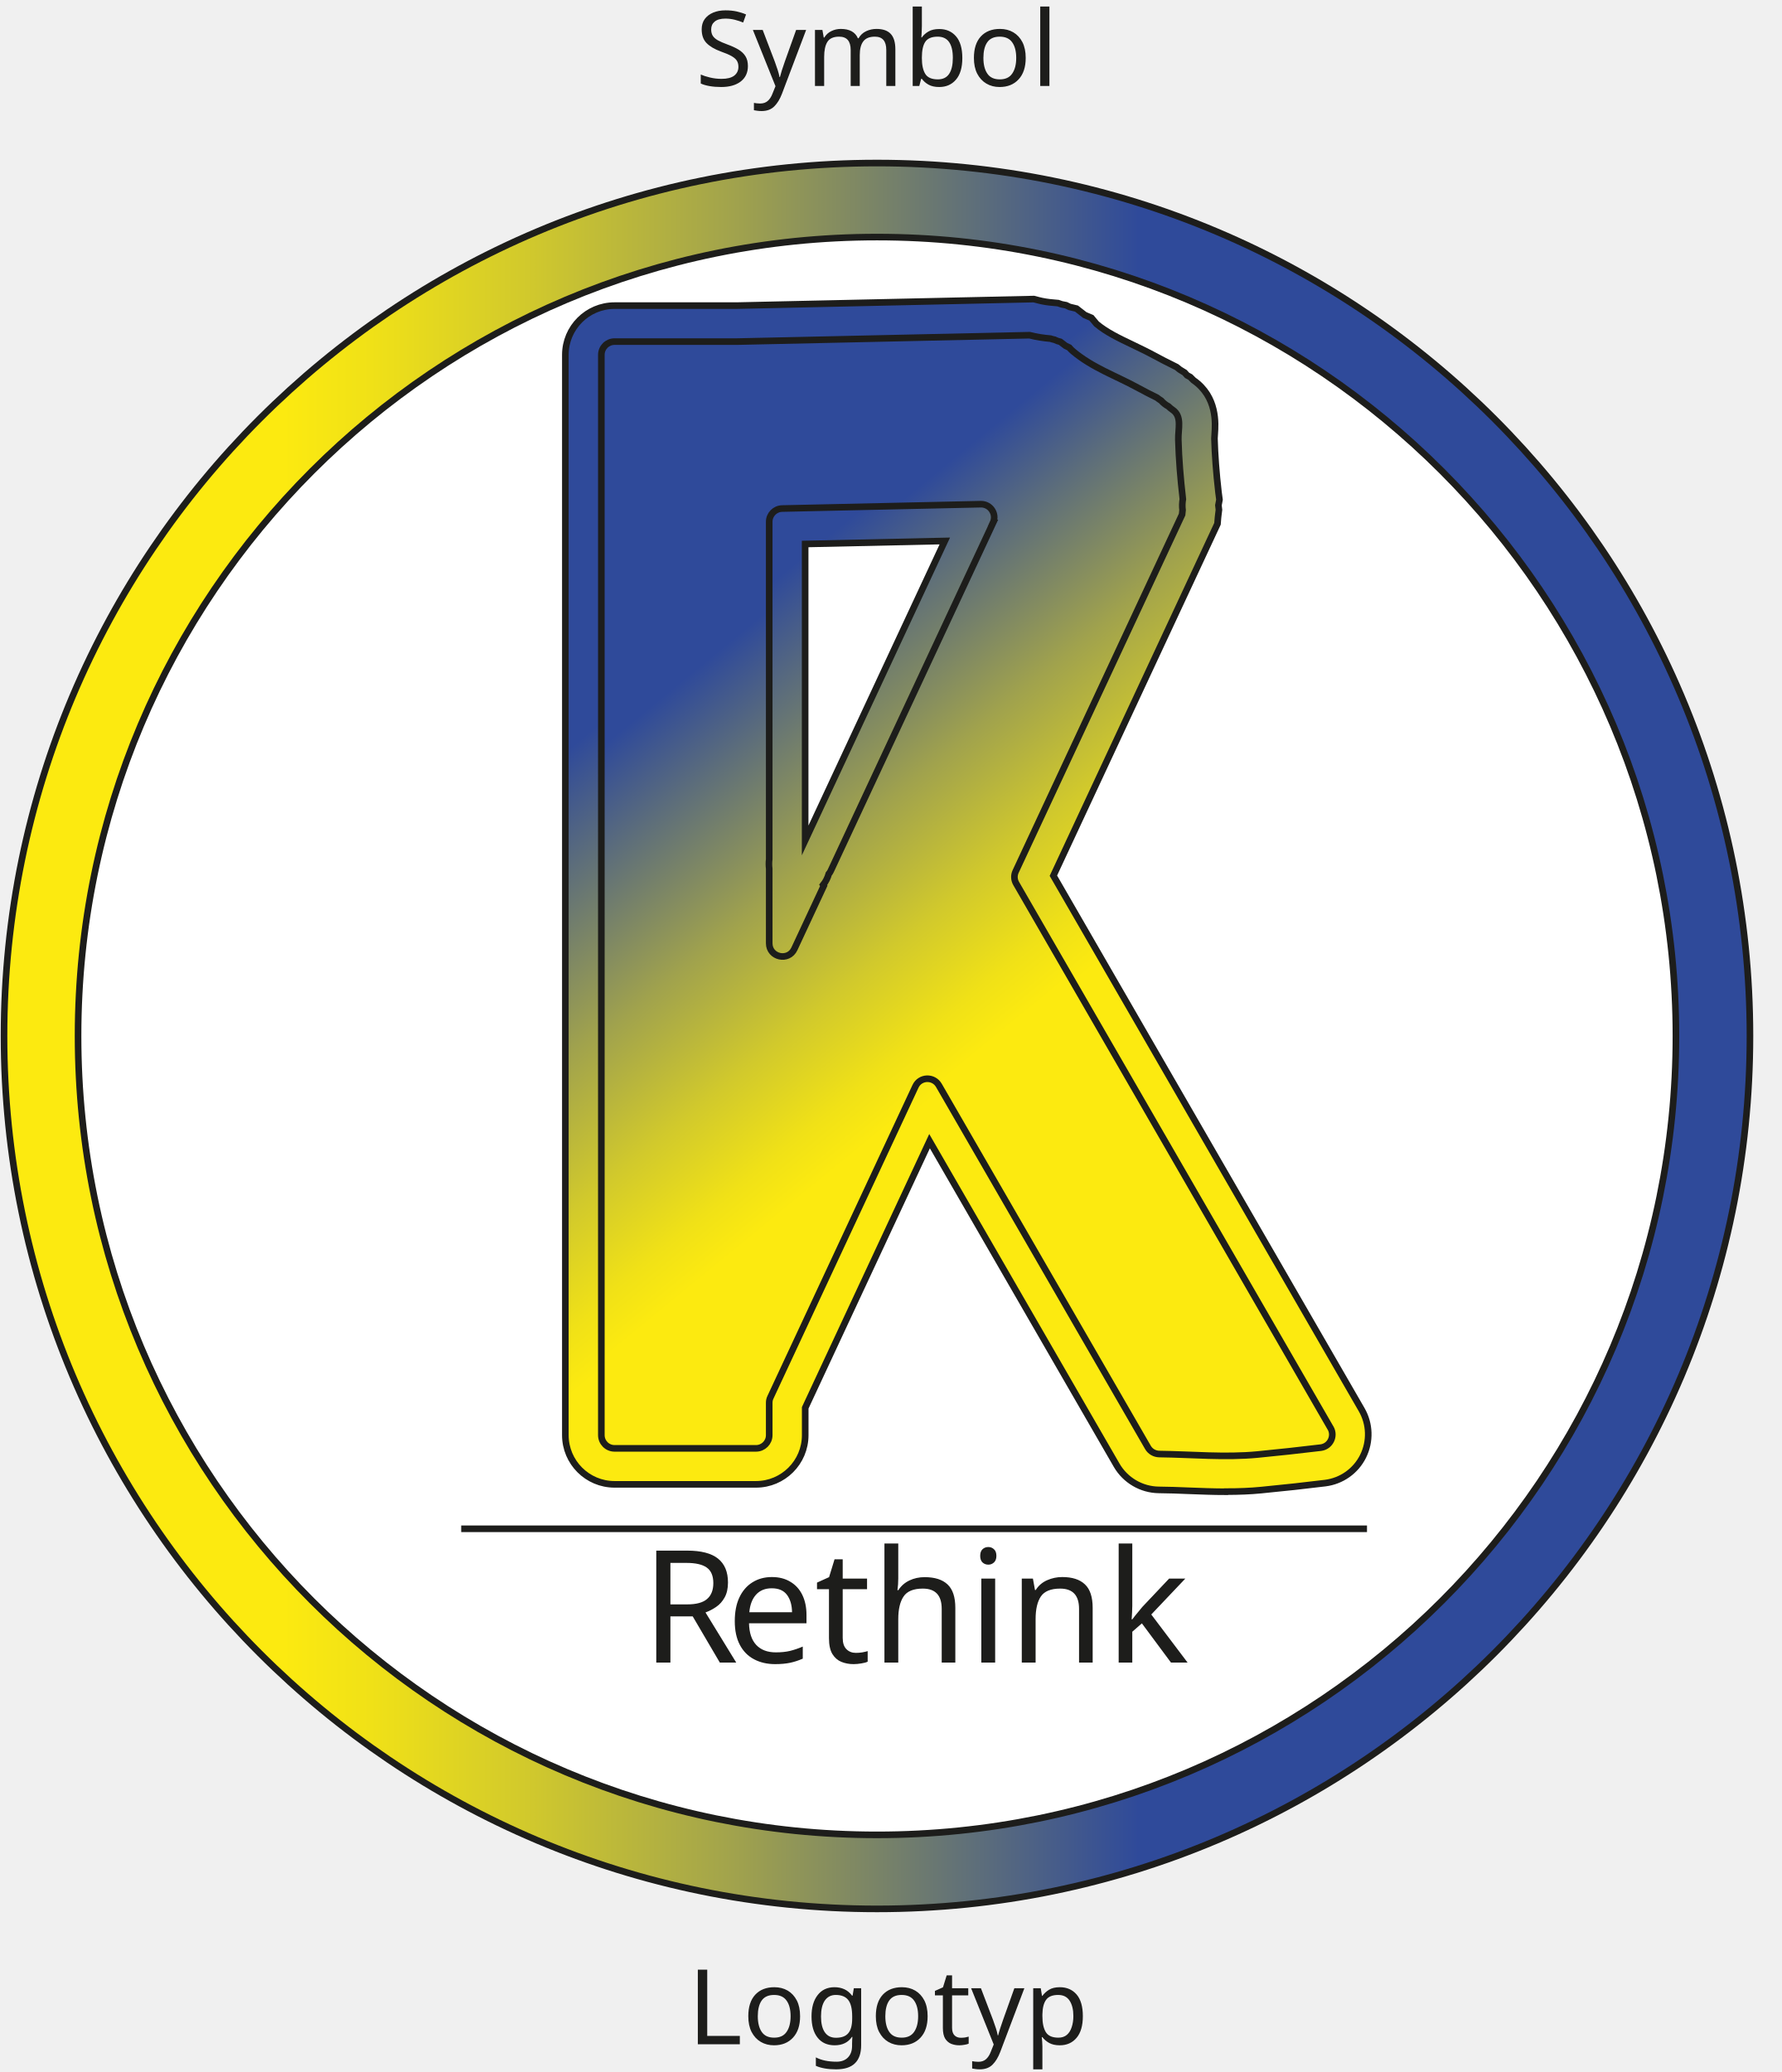
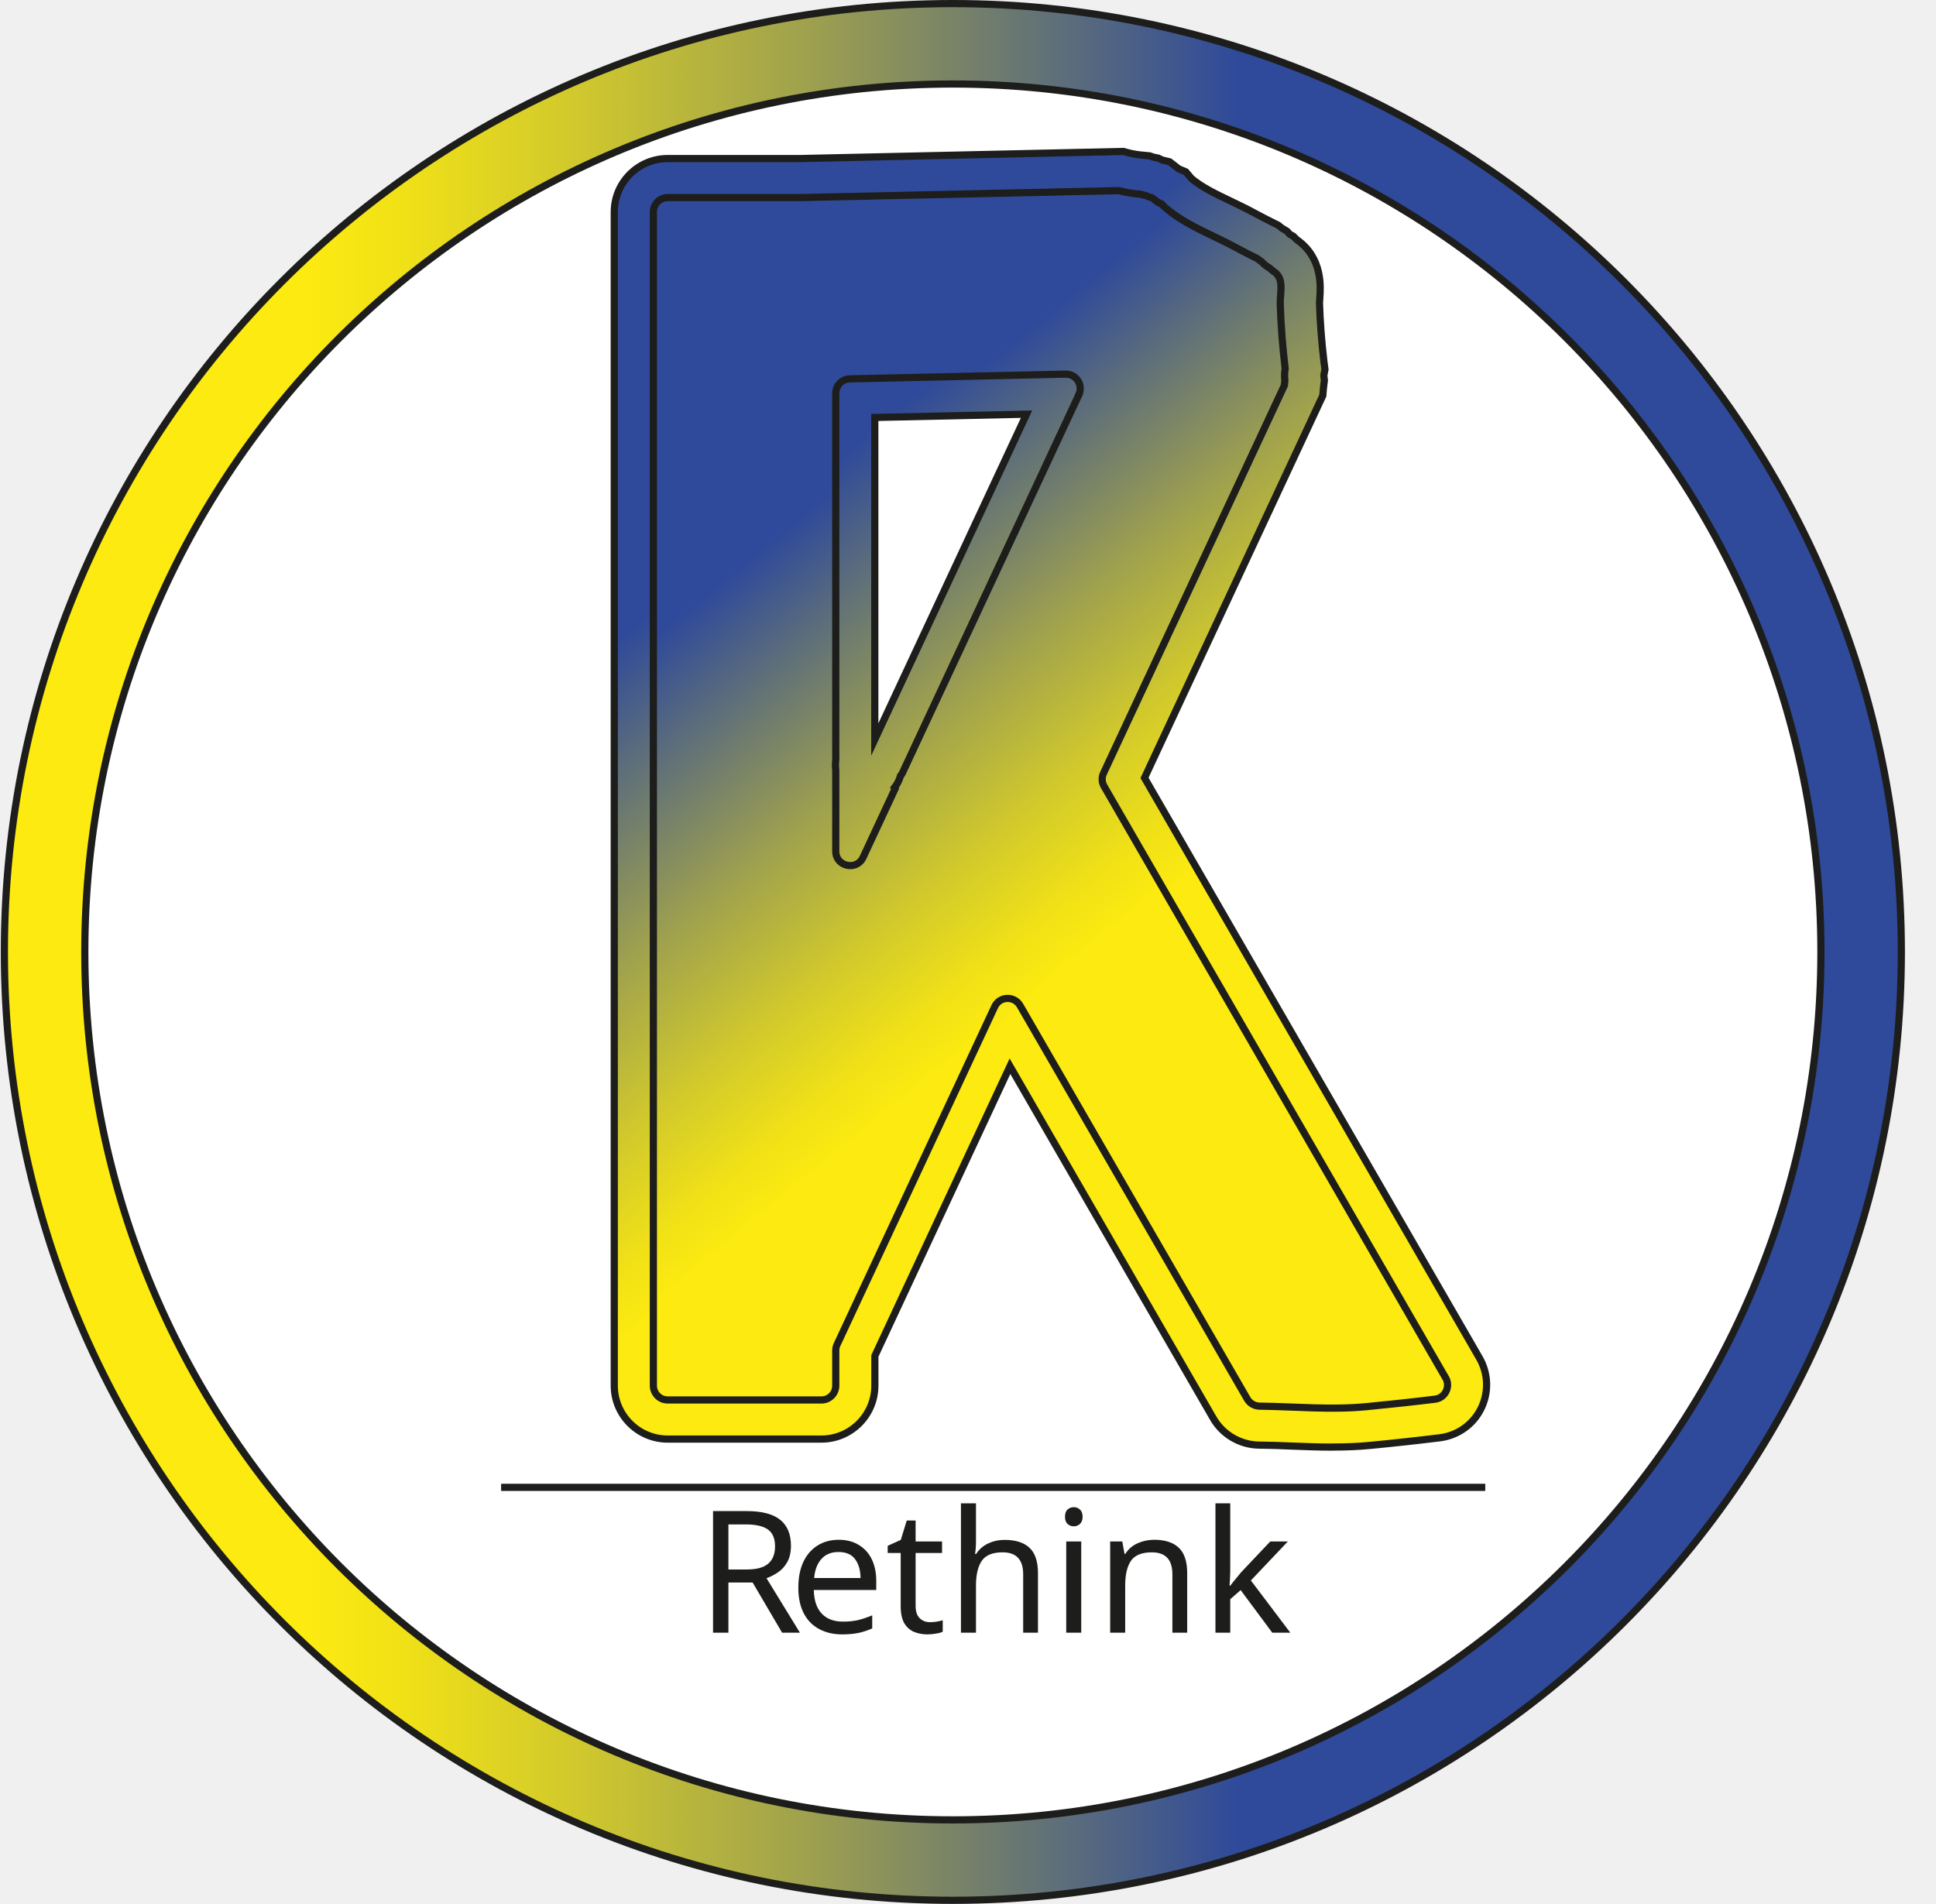
- <svg xmlns="http://www.w3.org/2000/svg" xmlns:xlink="http://www.w3.org/1999/xlink" viewBox="0 0 269.82 313.77">
+ <svg xmlns="http://www.w3.org/2000/svg" xmlns:xlink="http://www.w3.org/1999/xlink" viewBox="0 0 269.82 265.39">
  <defs>
-     <style>.g{font-family:HighTowerText-Reg, High Tower Text;font-size:15.83px;}.g,.h{fill:#1d1d1b;}.i{fill:url(#e);}.i,.j,.k,.l,.m{stroke:#1d1d1b;stroke-miterlimit:10;}.n{letter-spacing:0em;}.j{fill:none;}.h{font-family:MyriadPro-Regular, Myriad Pro;font-size:23.74px;}.k{fill:#fff;}.l{fill:url(#d);}.m{fill:url(#f);}</style>
-     <linearGradient id="d" x1=".6" y1="156.88" x2="264.99" y2="156.88" gradientTransform="matrix(1, 0, 0, 1, 0, 0)" gradientUnits="userSpaceOnUse">
+     <style>.g{fill:url(#e);}.g,.h,.i,.j,.k{stroke:#1d1d1b;stroke-miterlimit:10;}.l{letter-spacing:0em;}.h{fill:none;}.m{fill:#1d1d1b;font-family:MyriadPro-Regular, Myriad Pro;font-size:23.74px;}.i{fill:#fff;}.j{fill:url(#d);}.k{fill:url(#f);}</style>
+     <linearGradient id="d" x1=".6" y1="132.69" x2="264.99" y2="132.69" gradientTransform="matrix(1, 0, 0, 1, 0, 0)" gradientUnits="userSpaceOnUse">
      <stop offset=".16" stop-color="#fcea10" />
      <stop offset=".21" stop-color="#f0e117" />
      <stop offset=".3" stop-color="#d1c92c" />
      <stop offset=".42" stop-color="#a0a24d" />
      <stop offset=".56" stop-color="#5c6d7b" />
      <stop offset=".65" stop-color="#2f4a9a" />
    </linearGradient>
-     <linearGradient id="e" x1="165.78" y1="178.32" x2="67.53" y2="58.55" xlink:href="#d" />
-     <linearGradient id="f" x1="164.27" y1="176.49" x2="71.14" y2="62.96" xlink:href="#d" />
+     <linearGradient id="e" x1="165.78" y1="154.13" x2="67.53" y2="34.36" xlink:href="#d" />
+     <linearGradient id="f" x1="164.27" y1="152.3" x2="71.14" y2="38.77" xlink:href="#d" />
  </defs>
  <g id="a" />
  <g id="b">
    <g id="c">
      <g>
-         <circle class="l" cx="132.8" cy="156.88" r="132.19" />
-         <circle class="k" cx="132.8" cy="156.88" r="120.98" />
-         <line class="j" x1="69.84" y1="231.51" x2="207" y2="231.51" />
+         <circle class="j" cx="132.8" cy="132.69" r="132.19" />
+         <circle class="i" cx="132.8" cy="132.69" r="120.98" />
+         <line class="h" x1="69.84" y1="207.32" x2="207" y2="207.32" />
        <g>
-           <path class="i" d="M185.66,225.9c-1.95,0-3.88-.08-5.74-.15-1.48-.06-2.97-.12-4.45-.13-2.62-.03-5.06-1.46-6.37-3.72l-28.34-49.09-18.83,40.38v4.14c0,4.11-3.34,7.45-7.45,7.45h-21.42c-4.11,0-7.45-3.34-7.45-7.45V53.73c0-4.11,3.34-7.45,7.45-7.45h18.48l45.01-.99,.73,.19c.66,.17,1.38,.29,2.28,.36l.66,.06,.55,.19,.66,.13,.54,.26,1.04,.25,1.26,.98,1,.42,.77,.92c1.49,1.25,3.32,2.13,5.44,3.14,1.1,.53,2.23,1.07,3.41,1.71,.83,.45,1.73,.92,2.75,1.42l.52,.26,.45,.36s.06,.05,.1,.07l.67,.41,.38,.42,.48,.26,.48,.48c3.64,2.52,3.33,6.61,3.22,8.15-.02,.24-.04,.56-.04,.68,.07,2.47,.27,5.2,.61,8.13l.15,1.13-.16,.85,.08,.68-.09,.72c-.02,.15-.04,.3-.05,.43l-.08,.97-24.85,53.29,46.68,80.86c1.25,2.17,1.33,4.8,.22,7.05-1.11,2.24-3.26,3.76-5.74,4.07-2.99,.37-6.17,.72-9.7,1.06-1.62,.16-3.36,.23-5.3,.23Zm-63.74-98.63l21.15-45.35-21.15,.46v44.89Z" />
-           <path class="m" d="M201.46,216.22l-47.58-82.42c-.33-.56-.36-1.25-.08-1.84l25.2-54.04c.02-.21,.04-.44,.07-.68-.07-.57-.05-1.14,.05-1.7,0-.03-.01-.05-.02-.08-.34-2.93-.59-5.93-.67-8.87-.05-1.63,.61-3.53-.87-4.53-.23-.16-.44-.33-.63-.52-.43-.23-.8-.53-1.11-.88-.21-.13-.42-.28-.62-.44-.98-.48-1.95-.98-2.94-1.52-3.37-1.84-6.8-3-9.78-5.5-.21-.18-.4-.37-.56-.56-.19-.08-.38-.18-.57-.28-.26-.2-.51-.4-.77-.59-.33-.08-.63-.19-.91-.33-.21-.04-.4-.09-.59-.16-1.07-.09-2.13-.25-3.17-.52l-44.31,.97h-18.54c-1.1,0-2,.89-2,2V217.33c0,1.1,.89,2,2,2h21.42c1.1,0,2-.89,2-2v-4.9c0-.29,.06-.58,.19-.84l21.96-47.08c.68-1.47,2.73-1.55,3.54-.15l31.66,54.83c.35,.61,1.01,.99,1.72,1,4.97,.06,9.94,.55,14.91,.07,3.17-.31,6.37-.65,9.55-1.04,1.41-.18,2.18-1.75,1.47-2.98Zm-51.09-137.03l-24.59,52.72c-.07,.16-.17,.29-.28,.42-.17,.61-.46,1.18-.85,1.67l.09,.15-4.45,9.54c-.9,1.94-3.81,1.29-3.81-.84v-11.3c-.06-.48-.06-.96,0-1.44v-51.1c0-1.09,.87-1.97,1.95-2l30.08-.66c1.48-.03,2.48,1.5,1.85,2.84Z" />
+           <path class="g" d="M185.66,201.71c-1.95,0-3.88-.08-5.74-.15-1.48-.06-2.97-.12-4.45-.13-2.62-.03-5.06-1.46-6.37-3.72l-28.34-49.09-18.83,40.38v4.14c0,4.11-3.34,7.45-7.45,7.45h-21.42c-4.11,0-7.45-3.34-7.45-7.45V29.55c0-4.11,3.34-7.45,7.45-7.45h18.48l45.01-.99,.73,.19c.66,.17,1.38,.29,2.28,.36l.66,.06,.55,.19,.66,.13,.54,.26,1.04,.25,1.26,.98,1,.42,.77,.92c1.49,1.25,3.32,2.13,5.44,3.14,1.1,.53,2.23,1.07,3.41,1.71,.83,.45,1.73,.92,2.75,1.42l.52,.26,.45,.36s.06,.05,.1,.07l.67,.41,.38,.42,.48,.26,.48,.48c3.64,2.52,3.33,6.61,3.22,8.15-.02,.24-.04,.56-.04,.68,.07,2.47,.27,5.2,.61,8.13l.15,1.13-.16,.85,.08,.68-.09,.72c-.02,.15-.04,.3-.05,.43l-.08,.97-24.85,53.29,46.68,80.86c1.25,2.17,1.33,4.8,.22,7.05-1.11,2.24-3.26,3.76-5.74,4.07-2.99,.37-6.17,.72-9.7,1.06-1.62,.16-3.36,.23-5.3,.23Zm-63.74-98.63l21.15-45.35-21.15,.46v44.89Z" />
+           <path class="k" d="M201.46,192.03l-47.58-82.42c-.33-.56-.36-1.25-.08-1.84l25.2-54.04c.02-.21,.04-.44,.07-.68-.07-.57-.05-1.14,.05-1.7,0-.03-.01-.05-.02-.08-.34-2.93-.59-5.93-.67-8.87-.05-1.63,.61-3.53-.87-4.53-.23-.16-.44-.33-.63-.52-.43-.23-.8-.53-1.11-.88-.21-.13-.42-.28-.62-.44-.98-.48-1.95-.98-2.94-1.52-3.37-1.84-6.8-3-9.78-5.5-.21-.18-.4-.37-.56-.56-.19-.08-.38-.18-.57-.28-.26-.2-.51-.4-.77-.59-.33-.08-.63-.19-.91-.33-.21-.04-.4-.09-.59-.16-1.07-.09-2.13-.25-3.17-.52l-44.31,.97h-18.54c-1.1,0-2,.89-2,2V193.14c0,1.1,.89,2,2,2h21.42c1.1,0,2-.89,2-2v-4.9c0-.29,.06-.58,.19-.84l21.96-47.08c.68-1.47,2.73-1.55,3.54-.15l31.66,54.83c.35,.61,1.01,.99,1.72,1,4.97,.06,9.94,.55,14.91,.07,3.17-.31,6.37-.65,9.55-1.04,1.41-.18,2.18-1.75,1.47-2.98ZM150.37,55l-24.59,52.72c-.07,.16-.17,.29-.28,.42-.17,.61-.46,1.18-.85,1.67l.09,.15-4.45,9.54c-.9,1.94-3.81,1.29-3.81-.84v-11.3c-.06-.48-.06-.96,0-1.44V54.81c0-1.09,.87-1.97,1.95-2l30.08-.66c1.48-.03,2.48,1.5,1.85,2.84Z" />
        </g>
-         <text class="h" transform="translate(97.08 251.77)">
-           <tspan class="n" x="0" y="0">R</tspan>
+         <text class="m" transform="translate(97.08 227.58)">
+           <tspan class="l" x="0" y="0">R</tspan>
          <tspan x="12.87" y="0">ethink</tspan>
-         </text>
-         <text class="g" transform="translate(104.14 309.57)">
-           <tspan x="0" y="0">Logotyp</tspan>
-         </text>
-         <text class="g" transform="translate(105.3 13.02)">
-           <tspan x="0" y="0">Symbol</tspan>
        </text>
      </g>
    </g>
  </g>
</svg>
